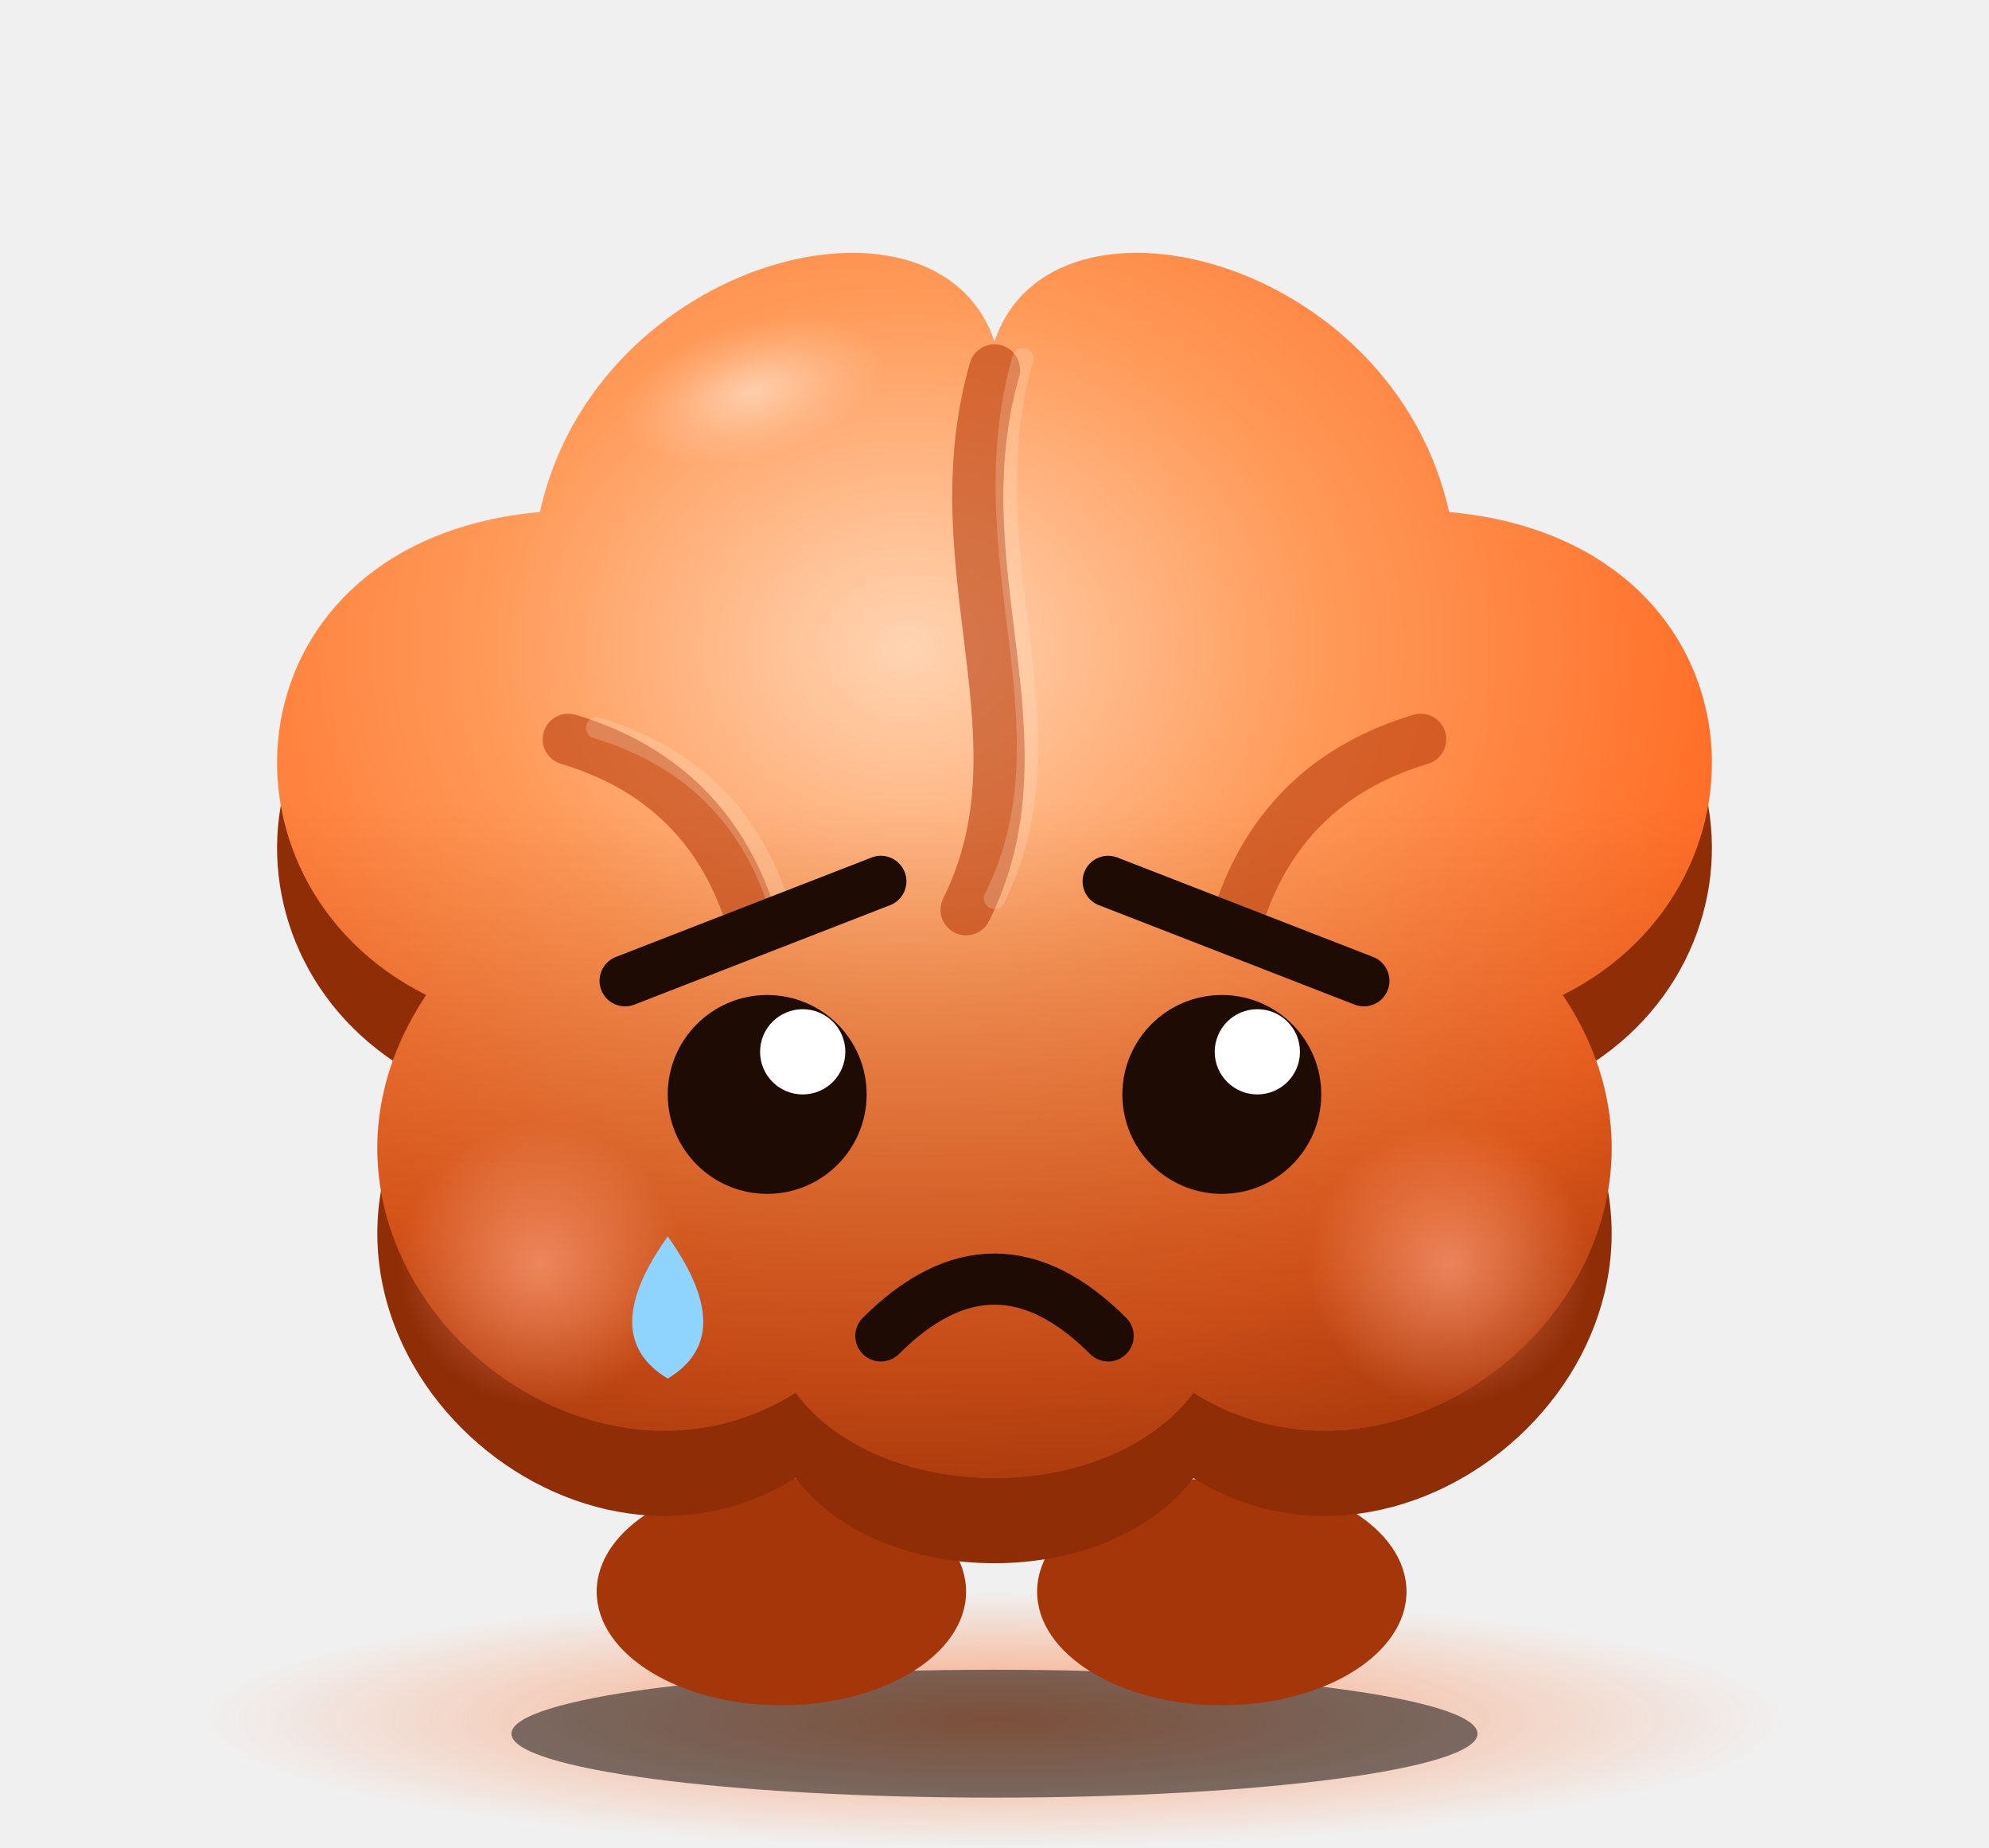
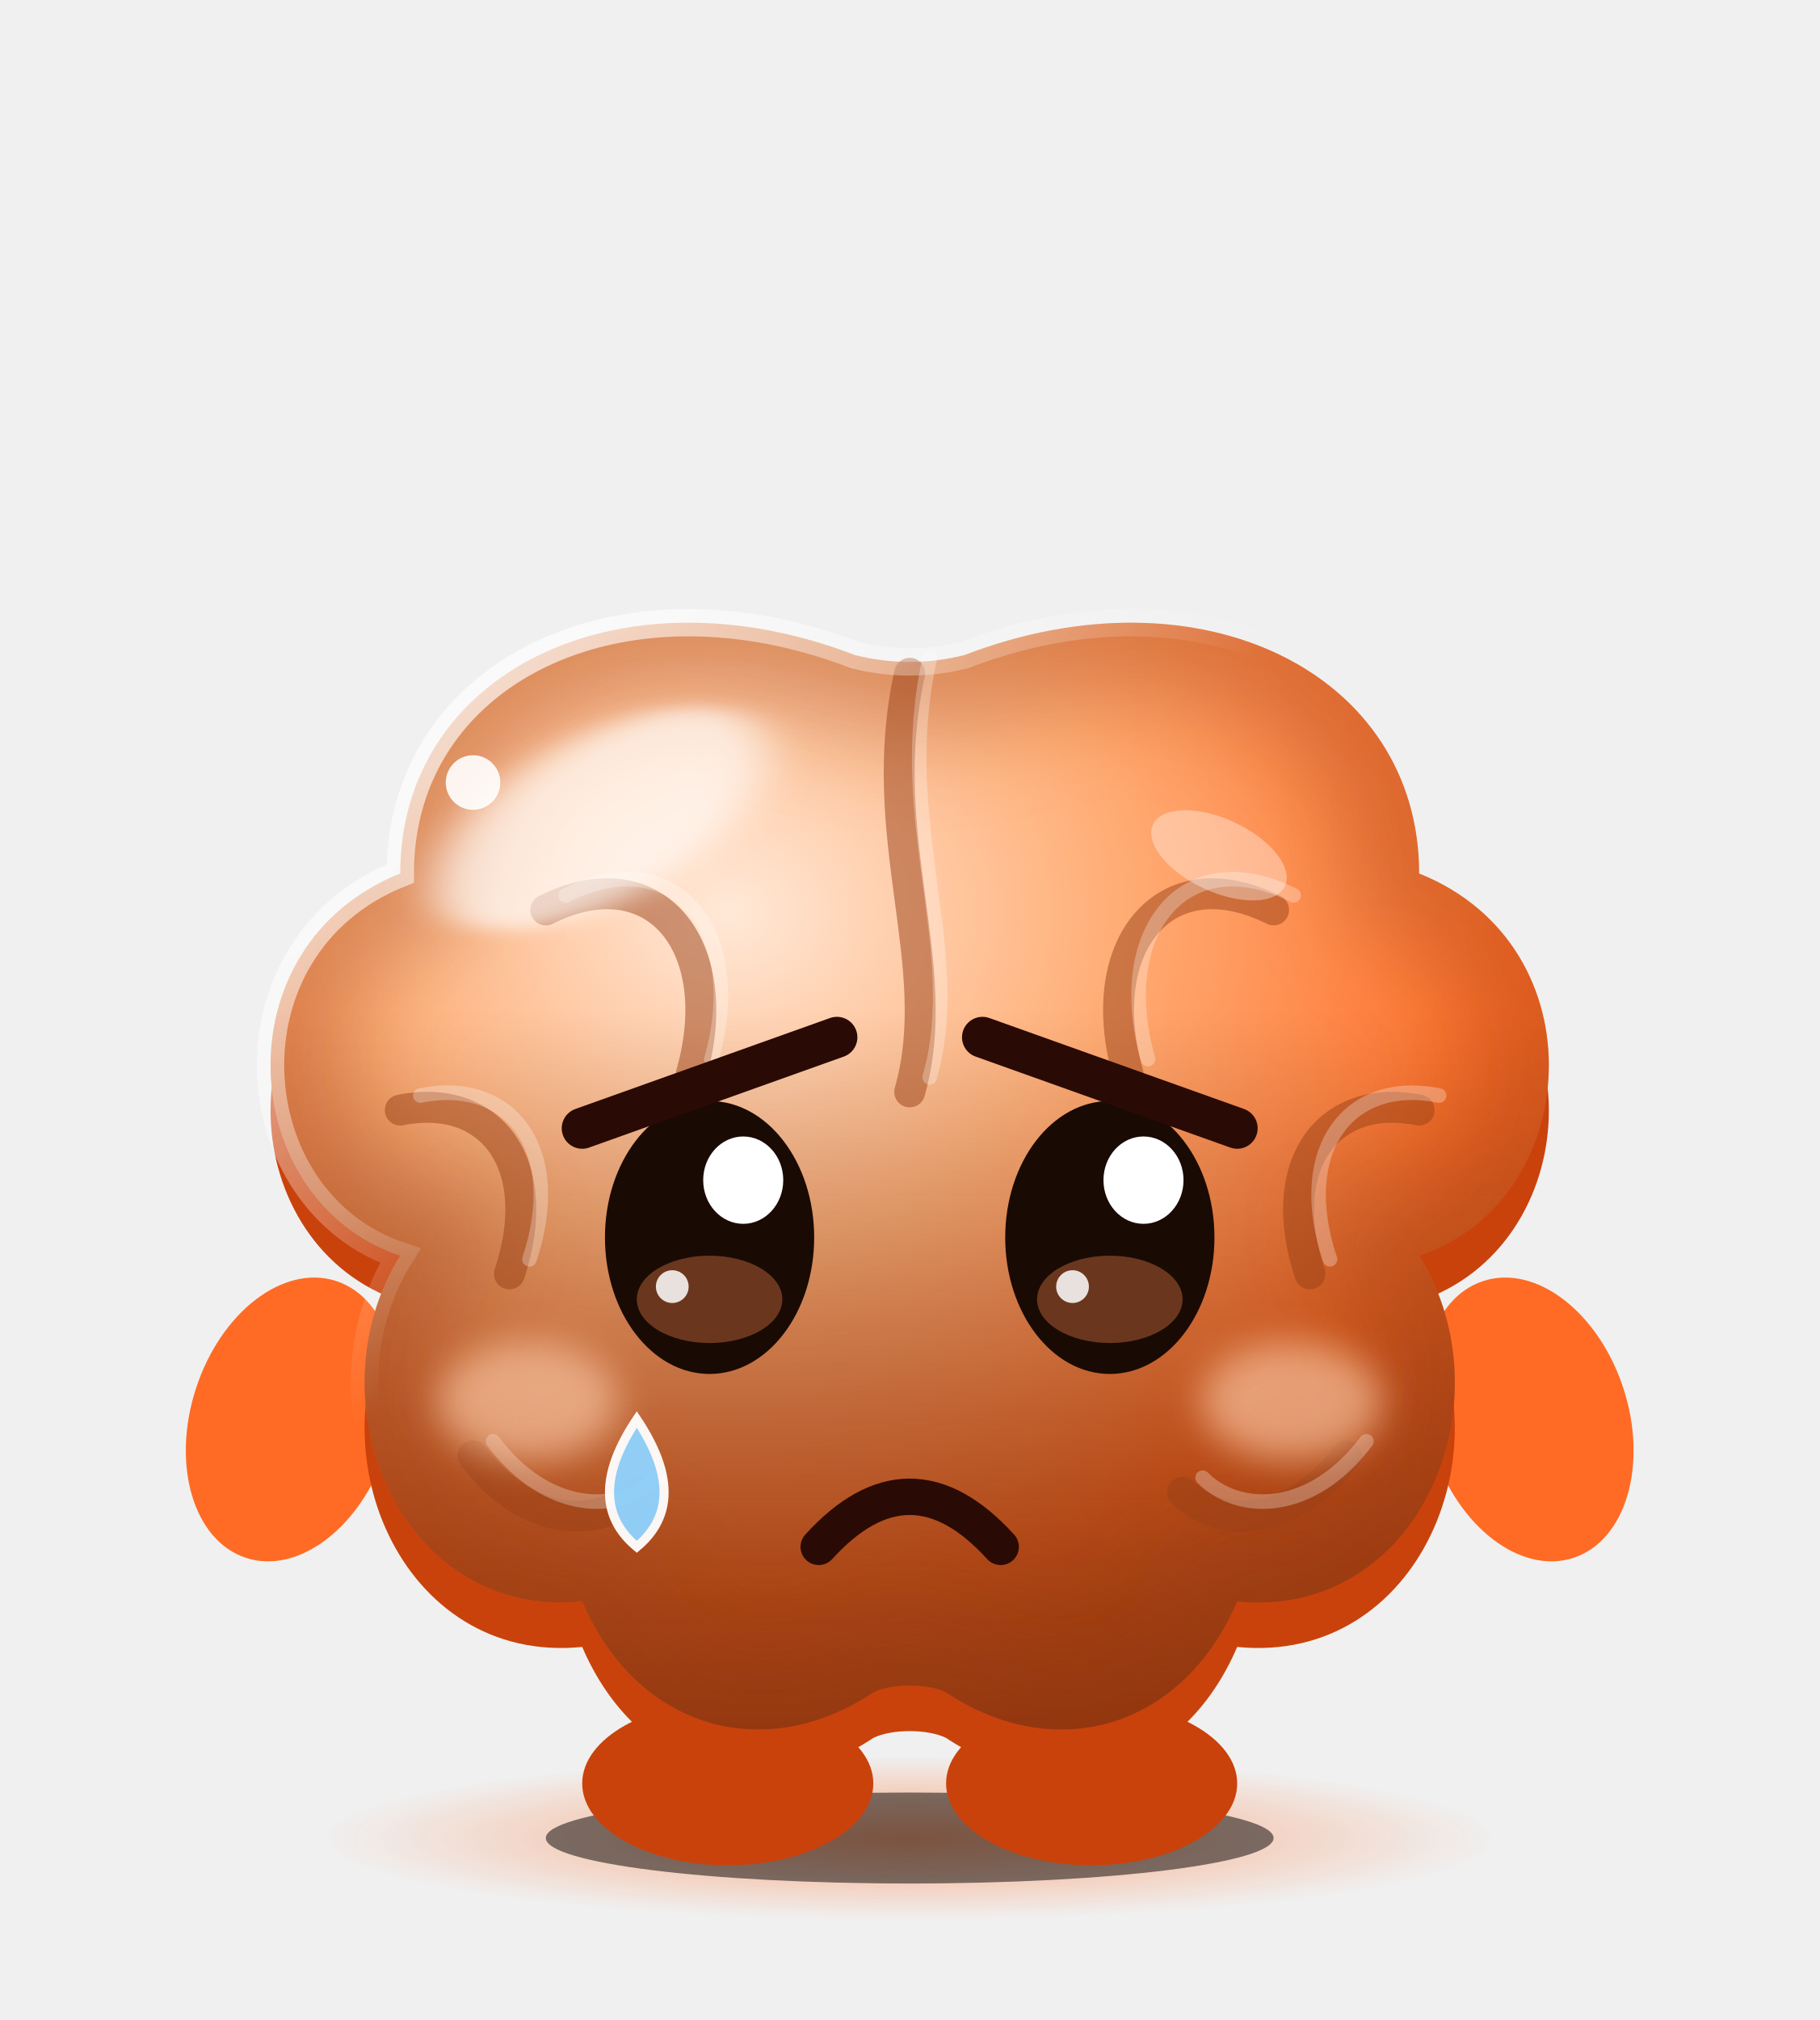
- <svg xmlns="http://www.w3.org/2000/svg" viewBox="0 0 140 130" width="240" height="223" aria-hidden="true">
+ <svg xmlns="http://www.w3.org/2000/svg" viewBox="0 -38 200 222" width="400" height="444" role="img" aria-label="Brainy, sad">
  <defs>
-     <clipPath id="clsad">
-       <path d="M30 70C14 62 16 38 38 36C42 18 66 12 70 24C74 12 98 18 102 36C124 38 126 62 110 70C122 88 100 108 84 98C78 106 62 106 56 98C40 108 18 88 30 70Z" />
-     </clipPath>
-     <radialGradient id="axsad" cx=".44" cy=".32" r=".82">
-       <stop offset="0" stop-color="#FFD4B2" />
-       <stop offset=".35" stop-color="#FF9A59" />
-       <stop offset=".72" stop-color="#FF6B24" />
+     <radialGradient id="bxsad" cx=".36" cy=".26" r=".95">
+       <stop offset="0" stop-color="#FFE9D8" />
+       <stop offset=".3" stop-color="#FFB07A" />
+       <stop offset=".65" stop-color="#FF6B24" />
      <stop offset="1" stop-color="#C9420C" />
    </radialGradient>
-     <linearGradient id="sxsad" x1="0" y1=".45" x2="0" y2="1">
-       <stop offset="0" stop-color="#7A2204" stop-opacity="0" />
-       <stop offset="1" stop-color="#7A2204" stop-opacity=".52" />
+     <linearGradient id="sxsad" x1="0" y1=".35" x2="0" y2="1">
+       <stop offset="0" stop-color="#000" stop-opacity="0" />
+       <stop offset="1" stop-color="#3A0F00" stop-opacity=".5" />
    </linearGradient>
-     <radialGradient id="gxsad">
-       <stop offset="0" stop-color="#FFF4EA" stop-opacity=".52" />
-       <stop offset=".6" stop-color="#FFF4EA" stop-opacity=".16" />
-       <stop offset="1" stop-color="#FFF4EA" stop-opacity="0" />
-     </radialGradient>
-     <radialGradient id="cxsad">
-       <stop offset="0" stop-color="#FFA685" stop-opacity=".62" />
-       <stop offset="1" stop-color="#FFA685" stop-opacity="0" />
-     </radialGradient>
-     <radialGradient id="kxsad">
-       <stop offset="0" stop-color="#FF6B24" stop-opacity=".6" />
+     <linearGradient id="rxsad" x1="0" y1="0" x2="1" y2="1">
+       <stop offset="0" stop-color="#fff" stop-opacity=".95" />
+       <stop offset=".4" stop-color="#fff" stop-opacity="0" />
+     </linearGradient>
+     <radialGradient id="oxsad">
+       <stop offset="0" stop-color="#FF6B24" stop-opacity=".55" />
      <stop offset="1" stop-color="#FF6B24" stop-opacity="0" />
    </radialGradient>
+     <radialGradient id="axsad">
+       <stop offset="0" stop-color="#FFD76A" stop-opacity=".5" />
+       <stop offset="1" stop-color="#FFD76A" stop-opacity="0" />
+     </radialGradient>
+     <clipPath id="cxsad">
+       <path d="M44 100C26 94 24 66 44 58C44 36 68 24 94 34C98 35 102 35 106 34C132 24 156 36 156 58C176 66 174 94 156 100C166 116 156 140 136 138C130 152 116 156 104 148C102 147 98 147 96 148C84 156 70 152 64 138C44 140 34 116 44 100Z" />
+     </clipPath>
+     <filter id="fxsad" x="-20%" y="-20%" width="140%" height="140%">
+       <feGaussianBlur stdDeviation="5" />
+     </filter>
+     <filter id="hxsad" x="-30%" y="-30%" width="160%" height="160%">
+       <feGaussianBlur stdDeviation="2" />
+     </filter>
  </defs>
-   <ellipse cx="70" cy="121" rx="56" ry="9" fill="url(#kxsad)" />
-   <ellipse cx="70" cy="122" rx="34" ry="4.5" fill="#000" opacity=".5" />
-   <g class="mb">
-     <ellipse cx="55" cy="112" rx="13" ry="8" fill="#A5360A" />
-     <ellipse cx="86" cy="112" rx="13" ry="8" fill="#A5360A" />
-     <path d="M30 70C14 62 16 38 38 36C42 18 66 12 70 24C74 12 98 18 102 36C124 38 126 62 110 70C122 88 100 108 84 98C78 106 62 106 56 98C40 108 18 88 30 70Z" fill="#8F2D07" transform="translate(0,6)" />
-     <path d="M30 70C14 62 16 38 38 36C42 18 66 12 70 24C74 12 98 18 102 36C124 38 126 62 110 70C122 88 100 108 84 98C78 106 62 106 56 98C40 108 18 88 30 70Z" fill="url(#axsad)" />
-     <path d="M30 70C14 62 16 38 38 36C42 18 66 12 70 24C74 12 98 18 102 36C124 38 126 62 110 70C122 88 100 108 84 98C78 106 62 106 56 98C40 108 18 88 30 70Z" fill="url(#sxsad)" />
-     <g clip-path="url(#clsad)">
-       <ellipse cx="53" cy="27.5" rx="9.5" ry="4.8" transform="rotate(-16 53 27.5)" fill="url(#gxsad)" />
-       <g stroke-linecap="round" fill="none">
-         <g stroke="#B93C0C" stroke-width="3.6" opacity=".6">
-           <path d="M70 26C66 40 74 52 68 64" />
-           <path d="M40 52q10 3 13 13" />
-           <path d="M100 52q-10 3-13 13" />
-         </g>
-         <g stroke="#FFE4CE" stroke-width="1.5" opacity=".24" transform="translate(2,-0.8)">
-           <path d="M70 26C66 40 74 52 68 64" />
-           <path d="M40 52q10 3 13 13" />
-         </g>
+   <ellipse cx="100" cy="164" rx="64" ry="9" fill="url(#oxsad)" />
+   <ellipse cx="100" cy="164" rx="40" ry="5" fill="#000" opacity=".5" />
+   <g>
+     <ellipse cx="80" cy="158" rx="16" ry="9" fill="#C9420C" />
+     <ellipse cx="120" cy="158" rx="16" ry="9" fill="#C9420C" />
+     <ellipse cx="32" cy="118" rx="11" ry="16" transform="rotate(18 32 118)" fill="#FF6B24" />
+     <ellipse cx="168" cy="118" rx="11" ry="16" transform="rotate(-18 168 118)" fill="#FF6B24" />
+     <path d="M44 100C26 94 24 66 44 58C44 36 68 24 94 34C98 35 102 35 106 34C132 24 156 36 156 58C176 66 174 94 156 100C166 116 156 140 136 138C130 152 116 156 104 148C102 147 98 147 96 148C84 156 70 152 64 138C44 140 34 116 44 100Z" fill="#C9420C" transform="translate(0,5)" />
+     <path d="M44 100C26 94 24 66 44 58C44 36 68 24 94 34C98 35 102 35 106 34C132 24 156 36 156 58C176 66 174 94 156 100C166 116 156 140 136 138C130 152 116 156 104 148C102 147 98 147 96 148C84 156 70 152 64 138C44 140 34 116 44 100Z" fill="url(#bxsad)" />
+     <path d="M44 100C26 94 24 66 44 58C44 36 68 24 94 34C98 35 102 35 106 34C132 24 156 36 156 58C176 66 174 94 156 100C166 116 156 140 136 138C130 152 116 156 104 148C102 147 98 147 96 148C84 156 70 152 64 138C44 140 34 116 44 100Z" fill="url(#sxsad)" />
+     <g clip-path="url(#cxsad)">
+       <path d="M44 100C26 94 24 66 44 58C44 36 68 24 94 34C98 35 102 35 106 34C132 24 156 36 156 58C176 66 174 94 156 100C166 116 156 140 136 138C130 152 116 156 104 148C102 147 98 147 96 148C84 156 70 152 64 138C44 140 34 116 44 100Z" fill="none" stroke="#994016" stroke-width="16" opacity=".35" filter="url(#fxsad)" />
+     </g>
+     <g fill="none" stroke-linecap="round">
+       <g stroke="#994016" stroke-width="3.4" opacity=".5">
+         <path d="M100 36C96 54 104 68 100 82" />
+         <path d="M60 62C72 56 80 66 76 80" />
+         <path d="M44 84C54 82 60 90 56 102" />
+         <path d="M140 62C128 56 120 66 124 80" />
+         <path d="M156 84C146 82 140 90 144 102" />
+         <path d="M52 122C58 130 66 130 70 126" />
+         <path d="M148 122C142 130 134 130 130 126" />
+       </g>
+       <g stroke="#fff" stroke-width="1.6" opacity=".28" transform="translate(2.2,-1.6)">
+         <path d="M100 36C96 54 104 68 100 82" />
+         <path d="M60 62C72 56 80 66 76 80" />
+         <path d="M44 84C54 82 60 90 56 102" />
+         <path d="M140 62C128 56 120 66 124 80" />
+         <path d="M156 84C146 82 140 90 144 102" />
+         <path d="M52 122C58 130 66 130 70 126" />
+         <path d="M148 122C142 130 134 130 130 126" />
      </g>
    </g>
-     <circle cx="38" cy="89" r="10" fill="url(#cxsad)" />
-     <circle cx="102" cy="89" r="10" fill="url(#cxsad)" />
-     <g class="eye">
-       <circle cx="54" cy="77" r="7" fill="#1E0C04" />
-       <circle cx="56.5" cy="74" r="3" fill="#fff" />
-       <circle cx="86" cy="77" r="7" fill="#1E0C04" />
-       <circle cx="88.5" cy="74" r="3" fill="#fff" />
+     <path d="M44 100C26 94 24 66 44 58C44 36 68 24 94 34C98 35 102 35 106 34C132 24 156 36 156 58C176 66 174 94 156 100C166 116 156 140 136 138C130 152 116 156 104 148C102 147 98 147 96 148C84 156 70 152 64 138C44 140 34 116 44 100Z" fill="none" stroke="url(#rxsad)" stroke-width="3" />
+     <ellipse cx="66" cy="52" rx="20" ry="9" transform="rotate(-28 66 52)" fill="#fff" opacity=".65" filter="url(#hxsad)" />
+     <circle cx="52" cy="48" r="3" fill="#fff" opacity=".9" />
+     <ellipse cx="134" cy="56" rx="8" ry="4" transform="rotate(25 134 56)" fill="#fff" opacity=".35" />
+     <ellipse cx="58" cy="116" rx="10" ry="6.5" fill="#FFD0AF" opacity=".6" filter="url(#hxsad)" />
+     <ellipse cx="142" cy="116" rx="10" ry="6.5" fill="#FFD0AF" opacity=".6" filter="url(#hxsad)" />
+     <g>
+       <ellipse cx="78" cy="98" rx="11.5" ry="15" fill="#1A0A04" />
+       <ellipse cx="78" cy="104.8" rx="8.0" ry="4.8" fill="#FF8A4C" opacity=".35" />
+       <ellipse cx="81.7" cy="91.7" rx="4.4" ry="4.8" fill="#fff" />
+       <circle cx="73.9" cy="103.4" r="1.8" fill="#fff" opacity=".85" />
+       <ellipse cx="122" cy="98" rx="11.5" ry="15" fill="#1A0A04" />
+       <ellipse cx="122" cy="104.8" rx="8.0" ry="4.8" fill="#FF8A4C" opacity=".35" />
+       <ellipse cx="125.7" cy="91.7" rx="4.4" ry="4.8" fill="#fff" />
+       <circle cx="117.9" cy="103.4" r="1.8" fill="#fff" opacity=".85" />
    </g>
-     <path d="M44 69L62 62M96 69L78 62" stroke="#1E0C04" stroke-width="3.6" stroke-linecap="round" />
-     <path d="M62 94q8-8 16 0" stroke="#1E0C04" stroke-width="3.6" stroke-linecap="round" fill="none" />
-     <path d="M47 87q-5 7 0 10q5-3 0-10z" fill="#8FD3FF" />
+     <path d="M64 86L92 76" stroke="#2A0A04" stroke-width="4.5" stroke-linecap="round" fill="none" />
+     <path d="M108 76L136 86" stroke="#2A0A04" stroke-width="4.5" stroke-linecap="round" fill="none" />
+     <path d="M70 118q-6 9 0 14q6-5 0-14z" fill="#8FD3FF" stroke="#fff" stroke-width="1" opacity=".95" />
+     <path d="M90 132Q100 121 110 132" stroke="#2A0A04" stroke-width="4" stroke-linecap="round" fill="none" />
  </g>
</svg>
